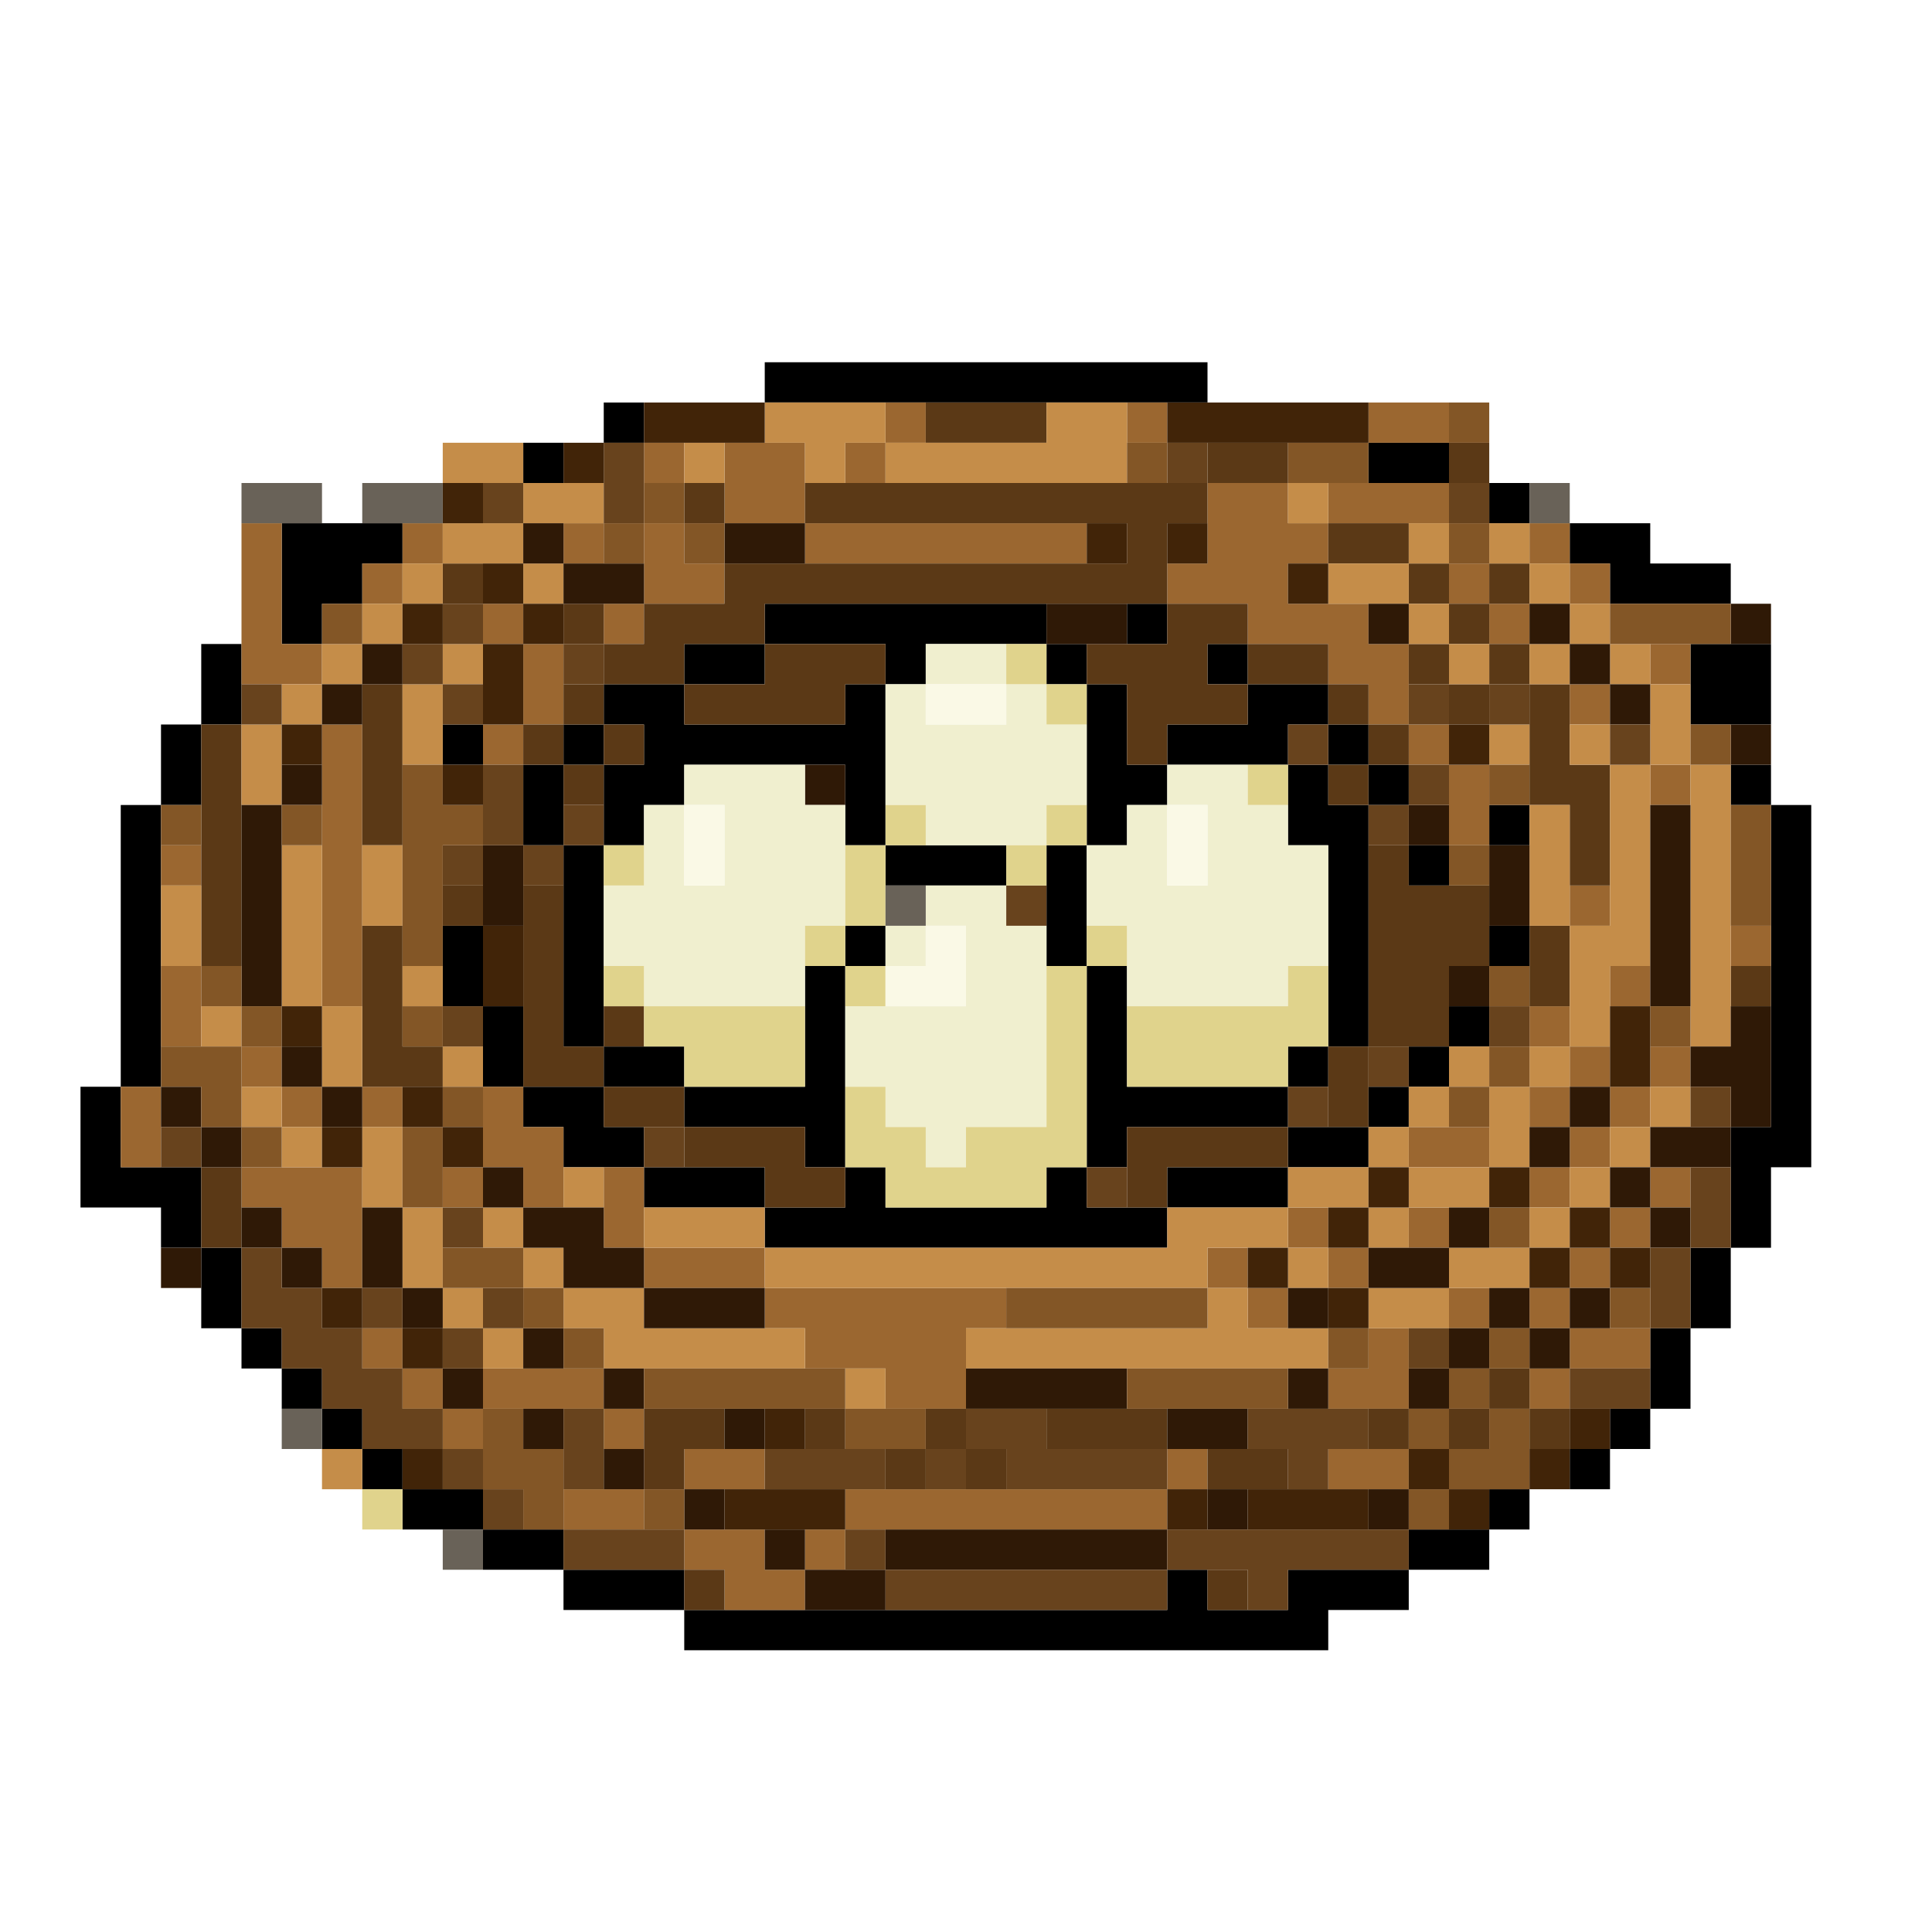
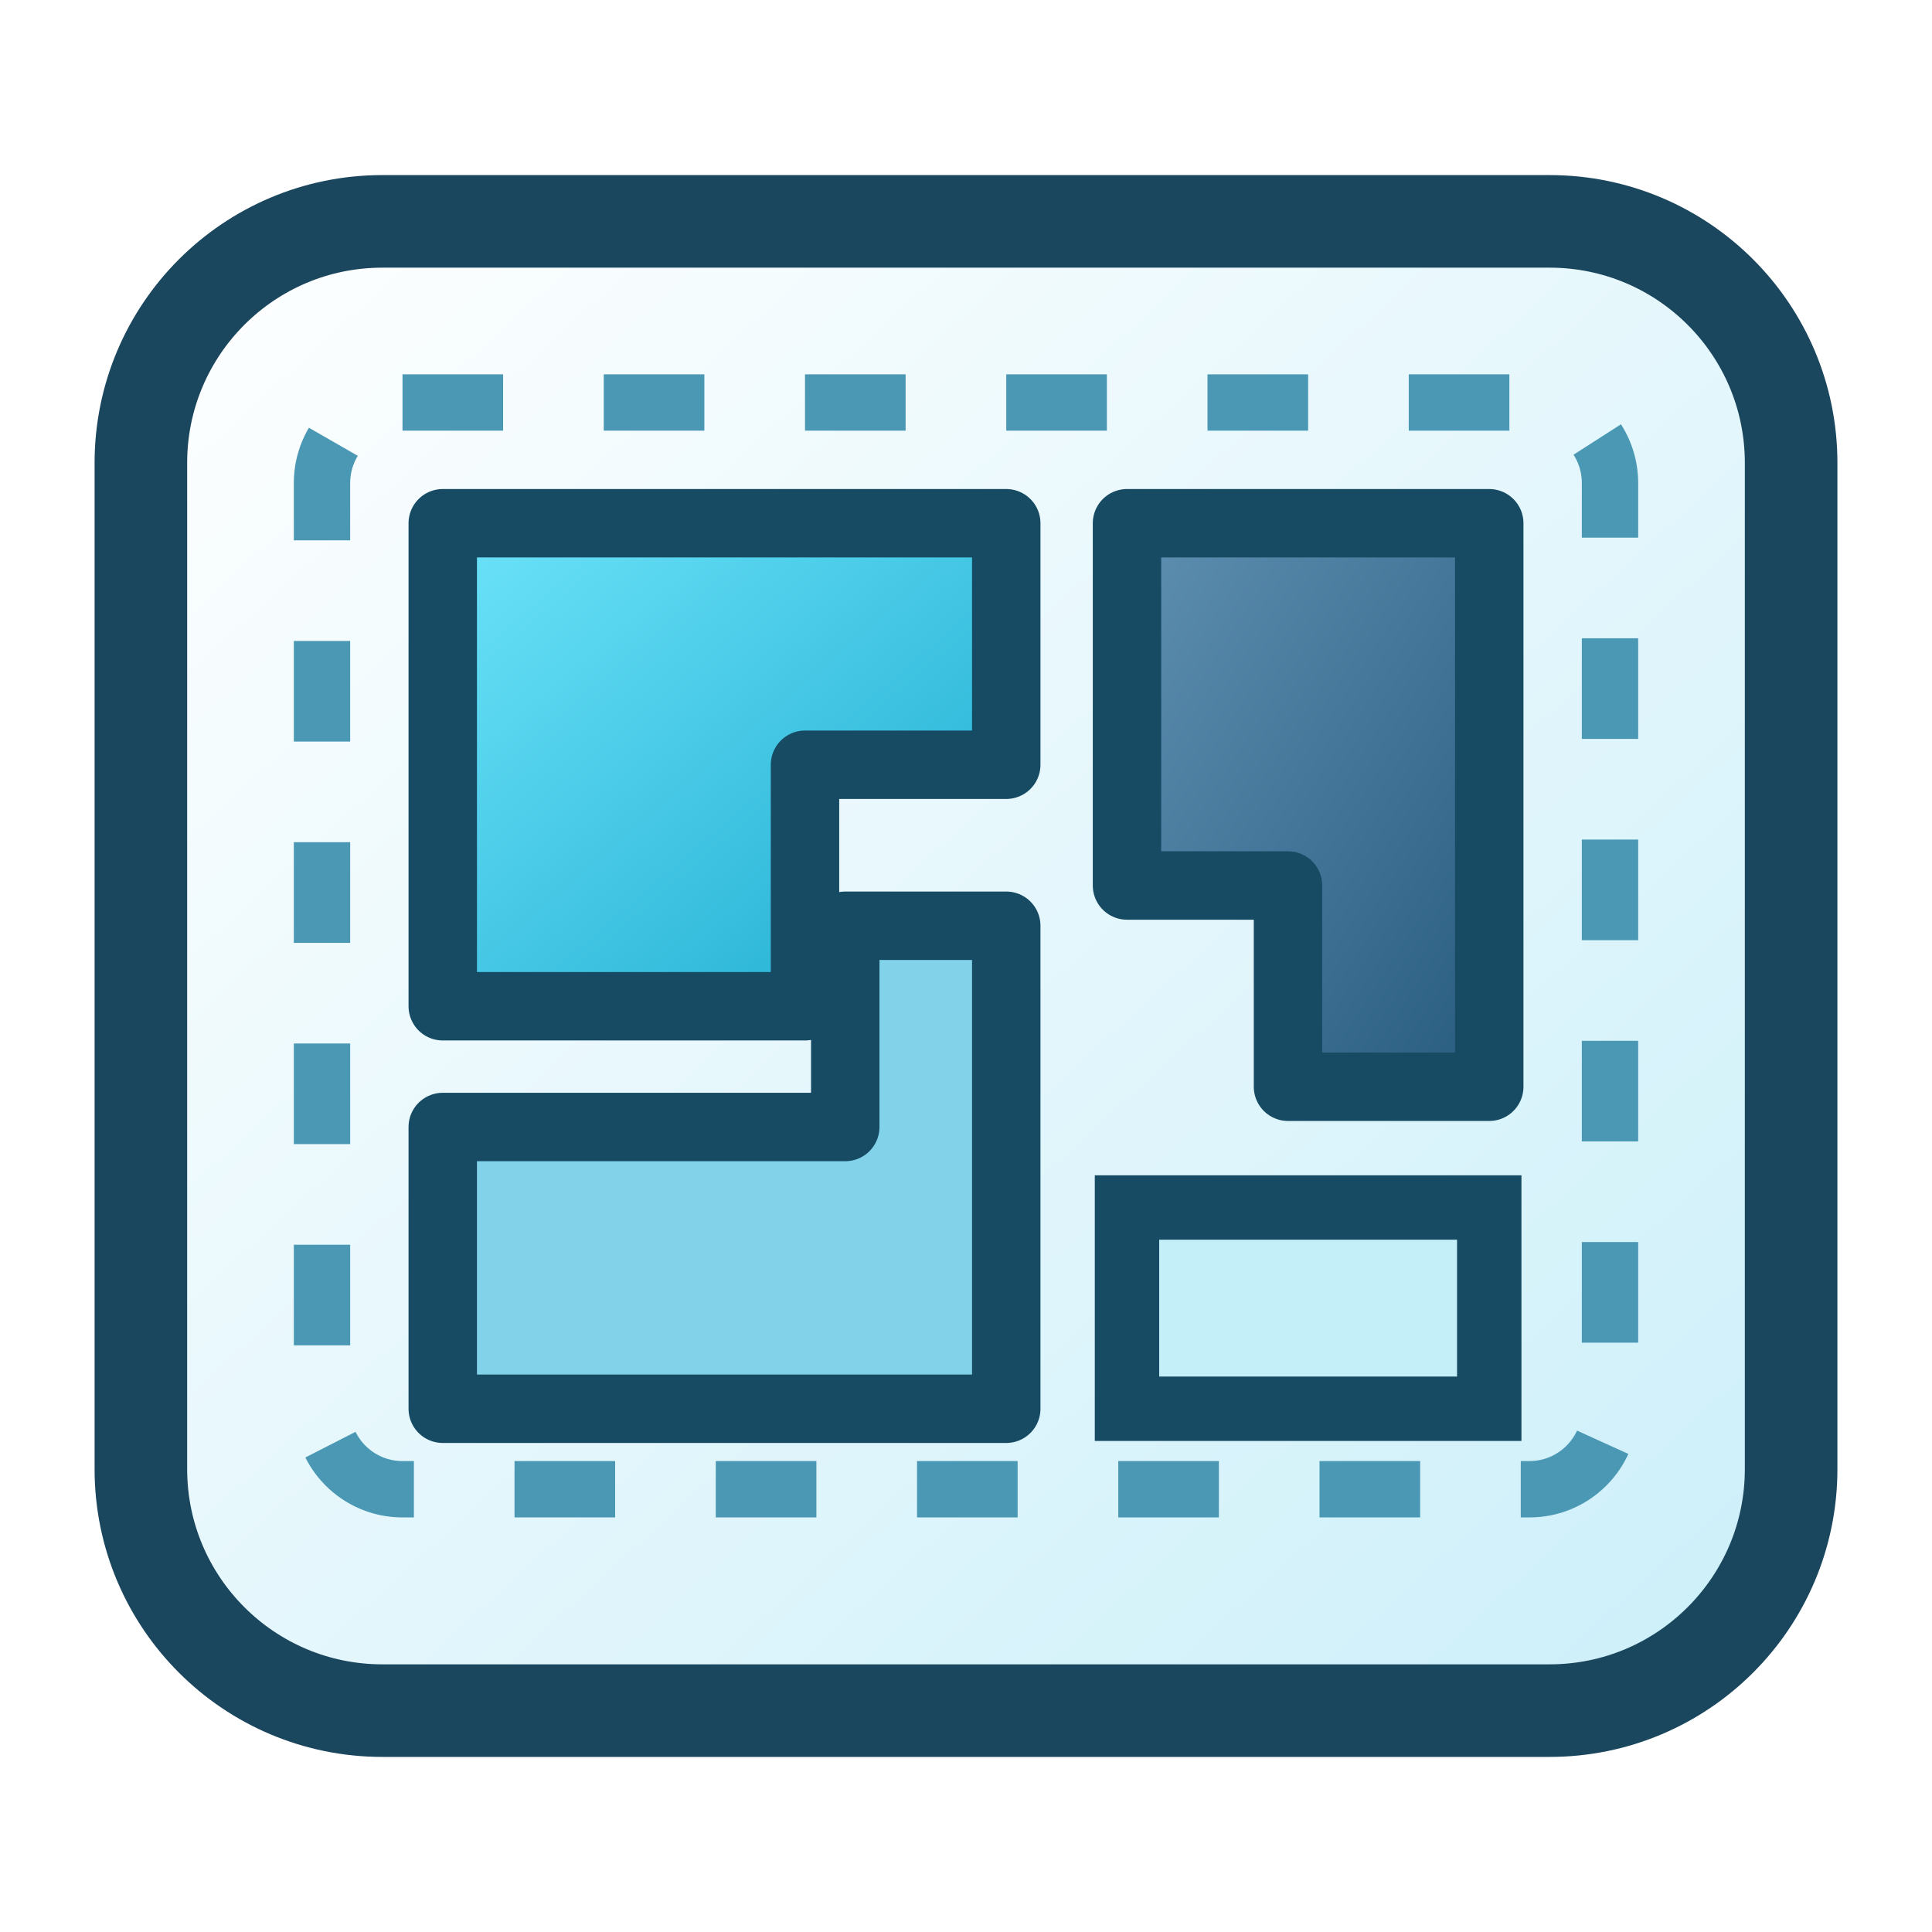
- <svg xmlns="http://www.w3.org/2000/svg" viewBox="0 0 48 48" width="64" height="64" version="1.1">
-   <path fill="#000000" d="M19 9h11v1h-11zM15 10h1v1h-1zM13 11h1v1h-1zM34 11h2v1h-2zM37 12h1v1h-1zM7 13h3v1h-3zM39 13h2v1h-2zM7 14h2v1h-2zM40 14h3v1h-3zM7 15h1v1h-1zM19 15h7v1h-7zM28 15h1v1h-1zM5 16h1v2h-1zM17 16h2v1h-2zM22 16h1v1h-1zM26 16h1v1h-1zM30 16h1v1h-1zM42 16h2v2h-2zM15 17h2v1h-2zM21 17h1v4h-1zM27 17h1v4h-1zM31 17h2v1h-2zM4 18h1v2h-1zM11 18h1v1h-1zM14 18h1v1h-1zM16 18h5v1h-5zM29 18h3v1h-3zM33 18h1v1h-1zM13 19h1v2h-1zM15 19h2v1h-2zM28 19h1v1h-1zM32 19h1v2h-1zM34 19h1v1h-1zM43 19h1v1h-1zM3 20h1v7h-1zM15 20h1v1h-1zM33 20h1v6h-1zM37 20h1v1h-1zM44 20h1v9h-1zM14 21h1v5h-1zM22 21h3v1h-3zM26 21h1v3h-1zM35 21h1v1h-1zM11 23h1v2h-1zM21 23h1v1h-1zM37 23h1v1h-1zM20 24h1v5h-1zM27 24h1v5h-1zM12 25h1v2h-1zM36 25h1v1h-1zM15 26h2v1h-2zM32 26h1v1h-1zM35 26h1v1h-1zM2 27h1v3h-1zM13 27h2v1h-2zM17 27h3v1h-3zM28 27h4v1h-4zM34 27h1v1h-1zM14 28h2v1h-2zM32 28h2v1h-2zM43 28h1v3h-1zM3 29h2v1h-2zM16 29h3v1h-3zM21 29h1v2h-1zM26 29h1v2h-1zM29 29h3v1h-3zM4 30h1v1h-1zM19 30h2v1h-2zM22 30h4v1h-4zM27 30h2v1h-2zM5 31h1v2h-1zM42 31h1v2h-1zM6 33h1v1h-1zM41 33h1v2h-1zM7 34h1v1h-1zM8 35h1v1h-1zM40 35h1v1h-1zM9 36h1v1h-1zM39 36h1v1h-1zM10 37h2v1h-2zM37 37h1v1h-1zM12 38h2v1h-2zM35 38h2v1h-2zM14 39h3v1h-3zM29 39h1v2h-1zM32 39h3v1h-3zM17 40h12v1h-12zM30 40h3v1h-3z" />
-   <path fill="#9b6730" d="M22 10h1v1h-1zM28 10h1v1h-1zM34 10h2v1h-2zM16 11h1v1h-1zM18 11h2v2h-2zM21 11h1v1h-1zM30 12h2v3h-2zM33 12h3v1h-3zM6 13h1v4h-1zM10 13h1v1h-1zM14 13h1v1h-1zM16 13h1v2h-1zM20 13h7v1h-7zM32 13h1v1h-1zM38 13h1v1h-1zM9 14h1v1h-1zM17 14h1v1h-1zM29 14h1v1h-1zM36 14h1v1h-1zM39 14h1v1h-1zM12 15h1v1h-1zM15 15h1v1h-1zM31 15h3v1h-3zM37 15h1v1h-1zM7 16h1v1h-1zM13 16h1v2h-1zM33 16h2v1h-2zM41 16h1v1h-1zM34 17h1v1h-1zM39 17h1v1h-1zM8 18h1v7h-1zM12 18h1v1h-1zM35 18h1v1h-1zM36 19h1v2h-1zM41 19h1v1h-1zM4 21h1v1h-1zM39 22h1v1h-1zM43 23h1v1h-1zM4 24h1v2h-1zM40 24h1v1h-1zM38 25h1v1h-1zM6 26h1v1h-1zM39 26h1v1h-1zM41 26h1v1h-1zM3 27h1v2h-1zM7 27h1v1h-1zM9 27h1v1h-1zM12 27h1v2h-1zM38 27h1v1h-1zM40 27h1v1h-1zM13 28h1v2h-1zM35 28h2v1h-2zM39 28h1v1h-1zM6 29h3v1h-3zM11 29h1v1h-1zM15 29h1v2h-1zM38 29h1v1h-1zM41 29h1v1h-1zM7 30h2v1h-2zM32 30h1v1h-1zM35 30h1v1h-1zM40 30h1v1h-1zM8 31h1v1h-1zM16 31h3v1h-3zM30 31h1v1h-1zM33 31h1v1h-1zM39 31h1v1h-1zM19 32h6v1h-6zM31 32h1v1h-1zM36 32h1v1h-1zM38 32h1v1h-1zM9 33h1v1h-1zM20 33h4v1h-4zM34 33h1v2h-1zM39 33h2v1h-2zM10 34h1v1h-1zM12 34h3v1h-3zM22 34h2v1h-2zM33 34h1v1h-1zM38 34h1v1h-1zM11 35h1v1h-1zM15 35h1v1h-1zM17 36h2v1h-2zM29 36h1v1h-1zM33 36h2v1h-2zM14 37h2v1h-2zM21 37h8v1h-8zM17 38h2v1h-2zM20 38h1v1h-1zM18 39h2v1h-2z" />
-   <path fill="#5b3916" d="M23 10h3v1h-3zM30 11h2v1h-2zM36 11h1v1h-1zM17 12h1v1h-1zM20 12h10v1h-10zM28 13h1v2h-1zM33 13h2v1h-2zM11 14h1v1h-1zM18 14h10v1h-10zM35 14h1v1h-1zM37 14h1v1h-1zM14 15h1v1h-1zM16 15h3v1h-3zM29 15h2v1h-2zM36 15h1v1h-1zM15 16h2v1h-2zM19 16h3v1h-3zM27 16h3v1h-3zM31 16h2v1h-2zM35 16h1v1h-1zM37 16h1v1h-1zM9 17h1v4h-1zM14 17h1v1h-1zM17 17h4v1h-4zM28 17h3v1h-3zM33 17h1v1h-1zM36 17h1v1h-1zM38 17h1v3h-1zM5 18h1v6h-1zM13 18h1v1h-1zM15 18h1v1h-1zM28 18h1v1h-1zM34 18h1v1h-1zM14 19h1v1h-1zM33 19h1v1h-1zM39 19h1v3h-1zM34 21h1v5h-1zM11 22h1v1h-1zM13 22h1v5h-1zM35 22h2v2h-2zM9 23h1v4h-1zM38 23h1v2h-1zM35 24h1v2h-1zM43 24h1v1h-1zM15 25h1v1h-1zM10 26h1v1h-1zM14 26h1v1h-1zM33 26h1v2h-1zM15 27h2v1h-2zM17 28h3v1h-3zM28 28h4v1h-4zM5 29h1v2h-1zM19 29h2v1h-2zM28 29h1v1h-1zM37 34h1v1h-1zM16 35h2v1h-2zM20 35h1v1h-1zM23 35h1v1h-1zM26 35h3v1h-3zM34 35h1v1h-1zM36 35h1v1h-1zM38 35h1v1h-1zM16 36h1v1h-1zM22 36h1v1h-1zM24 36h1v1h-1zM30 36h2v1h-2zM17 39h1v1h-1zM30 39h1v1h-1z" />
-   <path fill="#c58d49" d="M19 10h3v1h-3zM26 10h2v2h-2zM11 11h2v1h-2zM17 11h1v1h-1zM20 11h1v1h-1zM22 11h4v1h-4zM13 12h2v1h-2zM32 12h1v1h-1zM11 13h2v1h-2zM35 13h1v1h-1zM37 13h1v1h-1zM10 14h1v1h-1zM13 14h1v1h-1zM33 14h2v1h-2zM38 14h1v1h-1zM9 15h1v1h-1zM35 15h1v1h-1zM39 15h1v1h-1zM8 16h1v1h-1zM11 16h1v1h-1zM36 16h1v1h-1zM38 16h1v1h-1zM40 16h1v1h-1zM7 17h1v1h-1zM10 17h1v2h-1zM41 17h1v2h-1zM6 18h1v2h-1zM37 18h1v1h-1zM39 18h1v1h-1zM40 19h1v5h-1zM42 19h1v7h-1zM38 20h1v3h-1zM7 21h1v4h-1zM9 21h1v2h-1zM4 22h1v2h-1zM39 23h1v3h-1zM10 24h1v1h-1zM5 25h1v1h-1zM8 25h1v2h-1zM11 26h1v1h-1zM36 26h1v1h-1zM38 26h1v1h-1zM6 27h1v1h-1zM35 27h1v1h-1zM37 27h1v2h-1zM41 27h1v1h-1zM7 28h1v1h-1zM9 28h1v2h-1zM34 28h1v1h-1zM40 28h1v1h-1zM14 29h1v1h-1zM32 29h2v1h-2zM35 29h2v1h-2zM39 29h1v1h-1zM10 30h1v2h-1zM12 30h1v1h-1zM16 30h3v1h-3zM29 30h3v1h-3zM34 30h1v1h-1zM38 30h1v1h-1zM13 31h1v1h-1zM19 31h11v1h-11zM32 31h1v1h-1zM36 31h2v1h-2zM11 32h1v1h-1zM14 32h2v1h-2zM30 32h1v2h-1zM34 32h2v1h-2zM12 33h1v1h-1zM15 33h5v1h-5zM24 33h6v1h-6zM31 33h2v1h-2zM21 34h1v1h-1zM8 36h1v1h-1z" />
-   <path fill="#2f1906" d="M13 13h1v1h-1zM18 13h2v1h-2zM14 14h2v1h-2zM26 15h2v1h-2zM34 15h1v1h-1zM38 15h1v1h-1zM43 15h1v1h-1zM9 16h1v1h-1zM39 16h1v1h-1zM8 17h1v1h-1zM40 17h1v1h-1zM43 18h1v1h-1zM7 19h1v1h-1zM20 19h1v1h-1zM6 20h1v5h-1zM35 20h1v1h-1zM41 20h1v5h-1zM12 21h1v2h-1zM37 21h1v2h-1zM36 24h1v1h-1zM43 25h1v3h-1zM7 26h1v1h-1zM42 26h1v1h-1zM4 27h1v1h-1zM8 27h1v1h-1zM39 27h1v1h-1zM5 28h1v1h-1zM38 28h1v1h-1zM41 28h2v1h-2zM12 29h1v1h-1zM40 29h1v1h-1zM6 30h1v1h-1zM9 30h1v2h-1zM13 30h2v1h-2zM36 30h1v1h-1zM41 30h1v1h-1zM4 31h1v1h-1zM7 31h1v1h-1zM14 31h2v1h-2zM34 31h2v1h-2zM10 32h1v1h-1zM16 32h3v1h-3zM32 32h1v1h-1zM37 32h1v1h-1zM39 32h1v1h-1zM13 33h1v1h-1zM36 33h1v1h-1zM38 33h1v1h-1zM11 34h1v1h-1zM15 34h1v1h-1zM24 34h4v1h-4zM32 34h1v1h-1zM35 34h1v1h-1zM13 35h1v1h-1zM18 35h1v1h-1zM29 35h2v1h-2zM15 36h1v1h-1zM17 37h1v1h-1zM30 37h1v1h-1zM34 37h1v1h-1zM19 38h1v1h-1zM22 38h7v1h-7zM20 39h2v1h-2z" />
-   <path fill="#f0efcf" d="M23 16h2v1h-2zM22 17h1v3h-1zM25 17h1v4h-1zM23 18h2v3h-2zM26 18h1v2h-1zM17 19h3v1h-3zM29 19h2v1h-2zM16 20h1v5h-1zM18 20h3v3h-3zM28 20h1v5h-1zM30 20h2v5h-2zM27 21h1v2h-1zM32 21h1v3h-1zM15 22h1v2h-1zM17 22h1v3h-1zM23 22h2v1h-2zM29 22h1v3h-1zM18 23h2v2h-2zM22 23h1v1h-1zM24 23h2v5h-2zM21 25h3v2h-3zM22 27h2v1h-2zM23 28h1v1h-1z" />
-   <path fill="#68431d" d="M15 11h1v2h-1zM29 11h1v1h-1zM12 12h1v1h-1zM36 12h1v1h-1zM11 15h1v1h-1zM10 16h1v1h-1zM14 16h1v1h-1zM6 17h1v1h-1zM11 17h1v1h-1zM35 17h1v1h-1zM37 17h1v1h-1zM32 18h1v1h-1zM40 18h1v1h-1zM12 19h1v2h-1zM35 19h1v1h-1zM14 20h1v1h-1zM34 20h1v1h-1zM11 21h1v1h-1zM13 21h1v1h-1zM25 22h1v1h-1zM11 25h1v1h-1zM37 25h1v1h-1zM34 26h1v1h-1zM32 27h1v1h-1zM42 27h1v1h-1zM4 28h1v1h-1zM16 28h1v1h-1zM27 29h1v1h-1zM42 29h1v2h-1zM11 30h1v1h-1zM6 31h1v2h-1zM41 31h1v2h-1zM7 32h1v2h-1zM9 32h1v1h-1zM12 32h1v1h-1zM8 33h1v2h-1zM11 33h1v1h-1zM35 33h1v1h-1zM9 34h1v2h-1zM39 34h2v1h-2zM10 35h1v1h-1zM14 35h1v2h-1zM24 35h2v1h-2zM31 35h3v1h-3zM11 36h1v1h-1zM19 36h3v1h-3zM23 36h1v1h-1zM25 36h4v1h-4zM32 36h1v1h-1zM12 37h1v1h-1zM14 38h3v1h-3zM21 38h1v1h-1zM29 38h6v1h-6zM22 39h7v1h-7zM31 39h1v1h-1z" />
-   <path fill="#835626" d="M36 10h1v1h-1zM28 11h1v1h-1zM32 11h2v1h-2zM16 12h1v1h-1zM15 13h1v1h-1zM17 13h1v1h-1zM36 13h1v1h-1zM8 15h1v1h-1zM40 15h3v1h-3zM42 18h1v1h-1zM10 19h1v5h-1zM37 19h1v1h-1zM4 20h1v1h-1zM7 20h1v1h-1zM11 20h1v1h-1zM43 20h1v3h-1zM36 21h1v1h-1zM5 24h1v1h-1zM37 24h1v1h-1zM6 25h1v1h-1zM10 25h1v1h-1zM41 25h1v1h-1zM4 26h2v1h-2zM37 26h1v1h-1zM5 27h1v1h-1zM11 27h1v1h-1zM36 27h1v1h-1zM6 28h1v1h-1zM10 28h1v2h-1zM37 30h1v1h-1zM11 31h2v1h-2zM13 32h1v1h-1zM25 32h5v1h-5zM40 32h1v1h-1zM14 33h1v1h-1zM33 33h1v1h-1zM37 33h1v1h-1zM16 34h5v1h-5zM28 34h4v1h-4zM36 34h1v1h-1zM12 35h1v2h-1zM21 35h2v1h-2zM35 35h1v1h-1zM37 35h1v2h-1zM13 36h1v2h-1zM36 36h1v1h-1zM16 37h1v1h-1zM35 37h1v1h-1z" />
-   <path fill="#412408" d="M16 10h3v1h-3zM29 10h5v1h-5zM14 11h1v1h-1zM11 12h1v1h-1zM27 13h1v1h-1zM29 13h1v1h-1zM12 14h1v1h-1zM32 14h1v1h-1zM10 15h1v1h-1zM13 15h1v1h-1zM12 16h1v2h-1zM7 18h1v1h-1zM36 18h1v1h-1zM11 19h1v1h-1zM12 23h1v2h-1zM7 25h1v1h-1zM40 25h1v2h-1zM10 27h1v1h-1zM8 28h1v1h-1zM11 28h1v1h-1zM34 29h1v1h-1zM37 29h1v1h-1zM33 30h1v1h-1zM39 30h1v1h-1zM31 31h1v1h-1zM38 31h1v1h-1zM40 31h1v1h-1zM8 32h1v1h-1zM33 32h1v1h-1zM10 33h1v1h-1zM19 35h1v1h-1zM39 35h1v1h-1zM10 36h1v1h-1zM35 36h1v1h-1zM38 36h1v1h-1zM18 37h3v1h-3zM29 37h1v1h-1zM31 37h3v1h-3zM36 37h1v1h-1z" />
-   <path fill="#e0d38c" d="M25 16h1v1h-1zM26 17h1v1h-1zM31 19h1v1h-1zM22 20h1v1h-1zM26 20h1v1h-1zM15 21h1v1h-1zM21 21h1v2h-1zM25 21h1v1h-1zM20 23h1v1h-1zM27 23h1v1h-1zM15 24h1v1h-1zM21 24h1v1h-1zM26 24h1v5h-1zM32 24h1v2h-1zM16 25h4v1h-4zM28 25h4v2h-4zM17 26h3v1h-3zM21 27h1v2h-1zM22 28h1v2h-1zM24 28h2v2h-2zM23 29h1v1h-1zM9 37h1v1h-1z" />
-   <path fill="#faf9e6" d="M23 17h2v1h-2zM17 20h1v2h-1zM29 20h1v2h-1zM23 23h1v2h-1zM22 24h1v1h-1z" />
-   <path fill="#696258" d="M6 12h2v1h-2zM9 12h2v1h-2zM38 12h1v1h-1zM22 22h1v1h-1zM7 35h1v1h-1zM11 38h1v1h-1z" />
+ <svg xmlns="http://www.w3.org/2000/svg" width="64" height="64" viewBox="0 0 48 48" role="img" aria-label="Organizar piezas">
+   <defs>
+     <linearGradient id="glass" x1="0" y1="0" x2="1" y2="1">
+       <stop stop-color="#FFFFFF" />
+       <stop offset="1" stop-color="#CBEFF9" />
+     </linearGradient>
+     <linearGradient id="aqua" x1="0" y1="0" x2="1" y2="1">
+       <stop stop-color="#6DE4FA" />
+       <stop offset="1" stop-color="#1CAACF" />
+     </linearGradient>
+     <linearGradient id="indigo" x1="0" y1="0" x2="1" y2="1">
+       <stop stop-color="#5F90B2" />
+       <stop offset="1" stop-color="#285C7F" />
+     </linearGradient>
+   </defs>
+   <rect x="3.5" y="5.5" width="41" height="37" rx="6" fill="url(#glass)" stroke="#1A465E" stroke-width="2.3" />
+   <rect x="8" y="10" width="32" height="27" rx="2" fill="none" stroke="#4B98B5" stroke-width="1.4" stroke-dasharray="2.5 2.5" />
+   <path d="M11 13h14v6h-5v6h-9z" fill="url(#aqua)" stroke="#174B64" stroke-width="1.7" stroke-linejoin="round" />
+   <path d="M28 13h9v14h-5v-5h-4z" fill="url(#indigo)" stroke="#174B64" stroke-width="1.7" stroke-linejoin="round" />
+   <path d="M11 28h10v-5h4v12H11z" fill="#82D3EA" stroke="#174B64" stroke-width="1.7" stroke-linejoin="round" />
+   <path d="M28 30h9v5h-9z" fill="#C4EFF9" stroke="#174B64" stroke-width="1.6" />
</svg>
